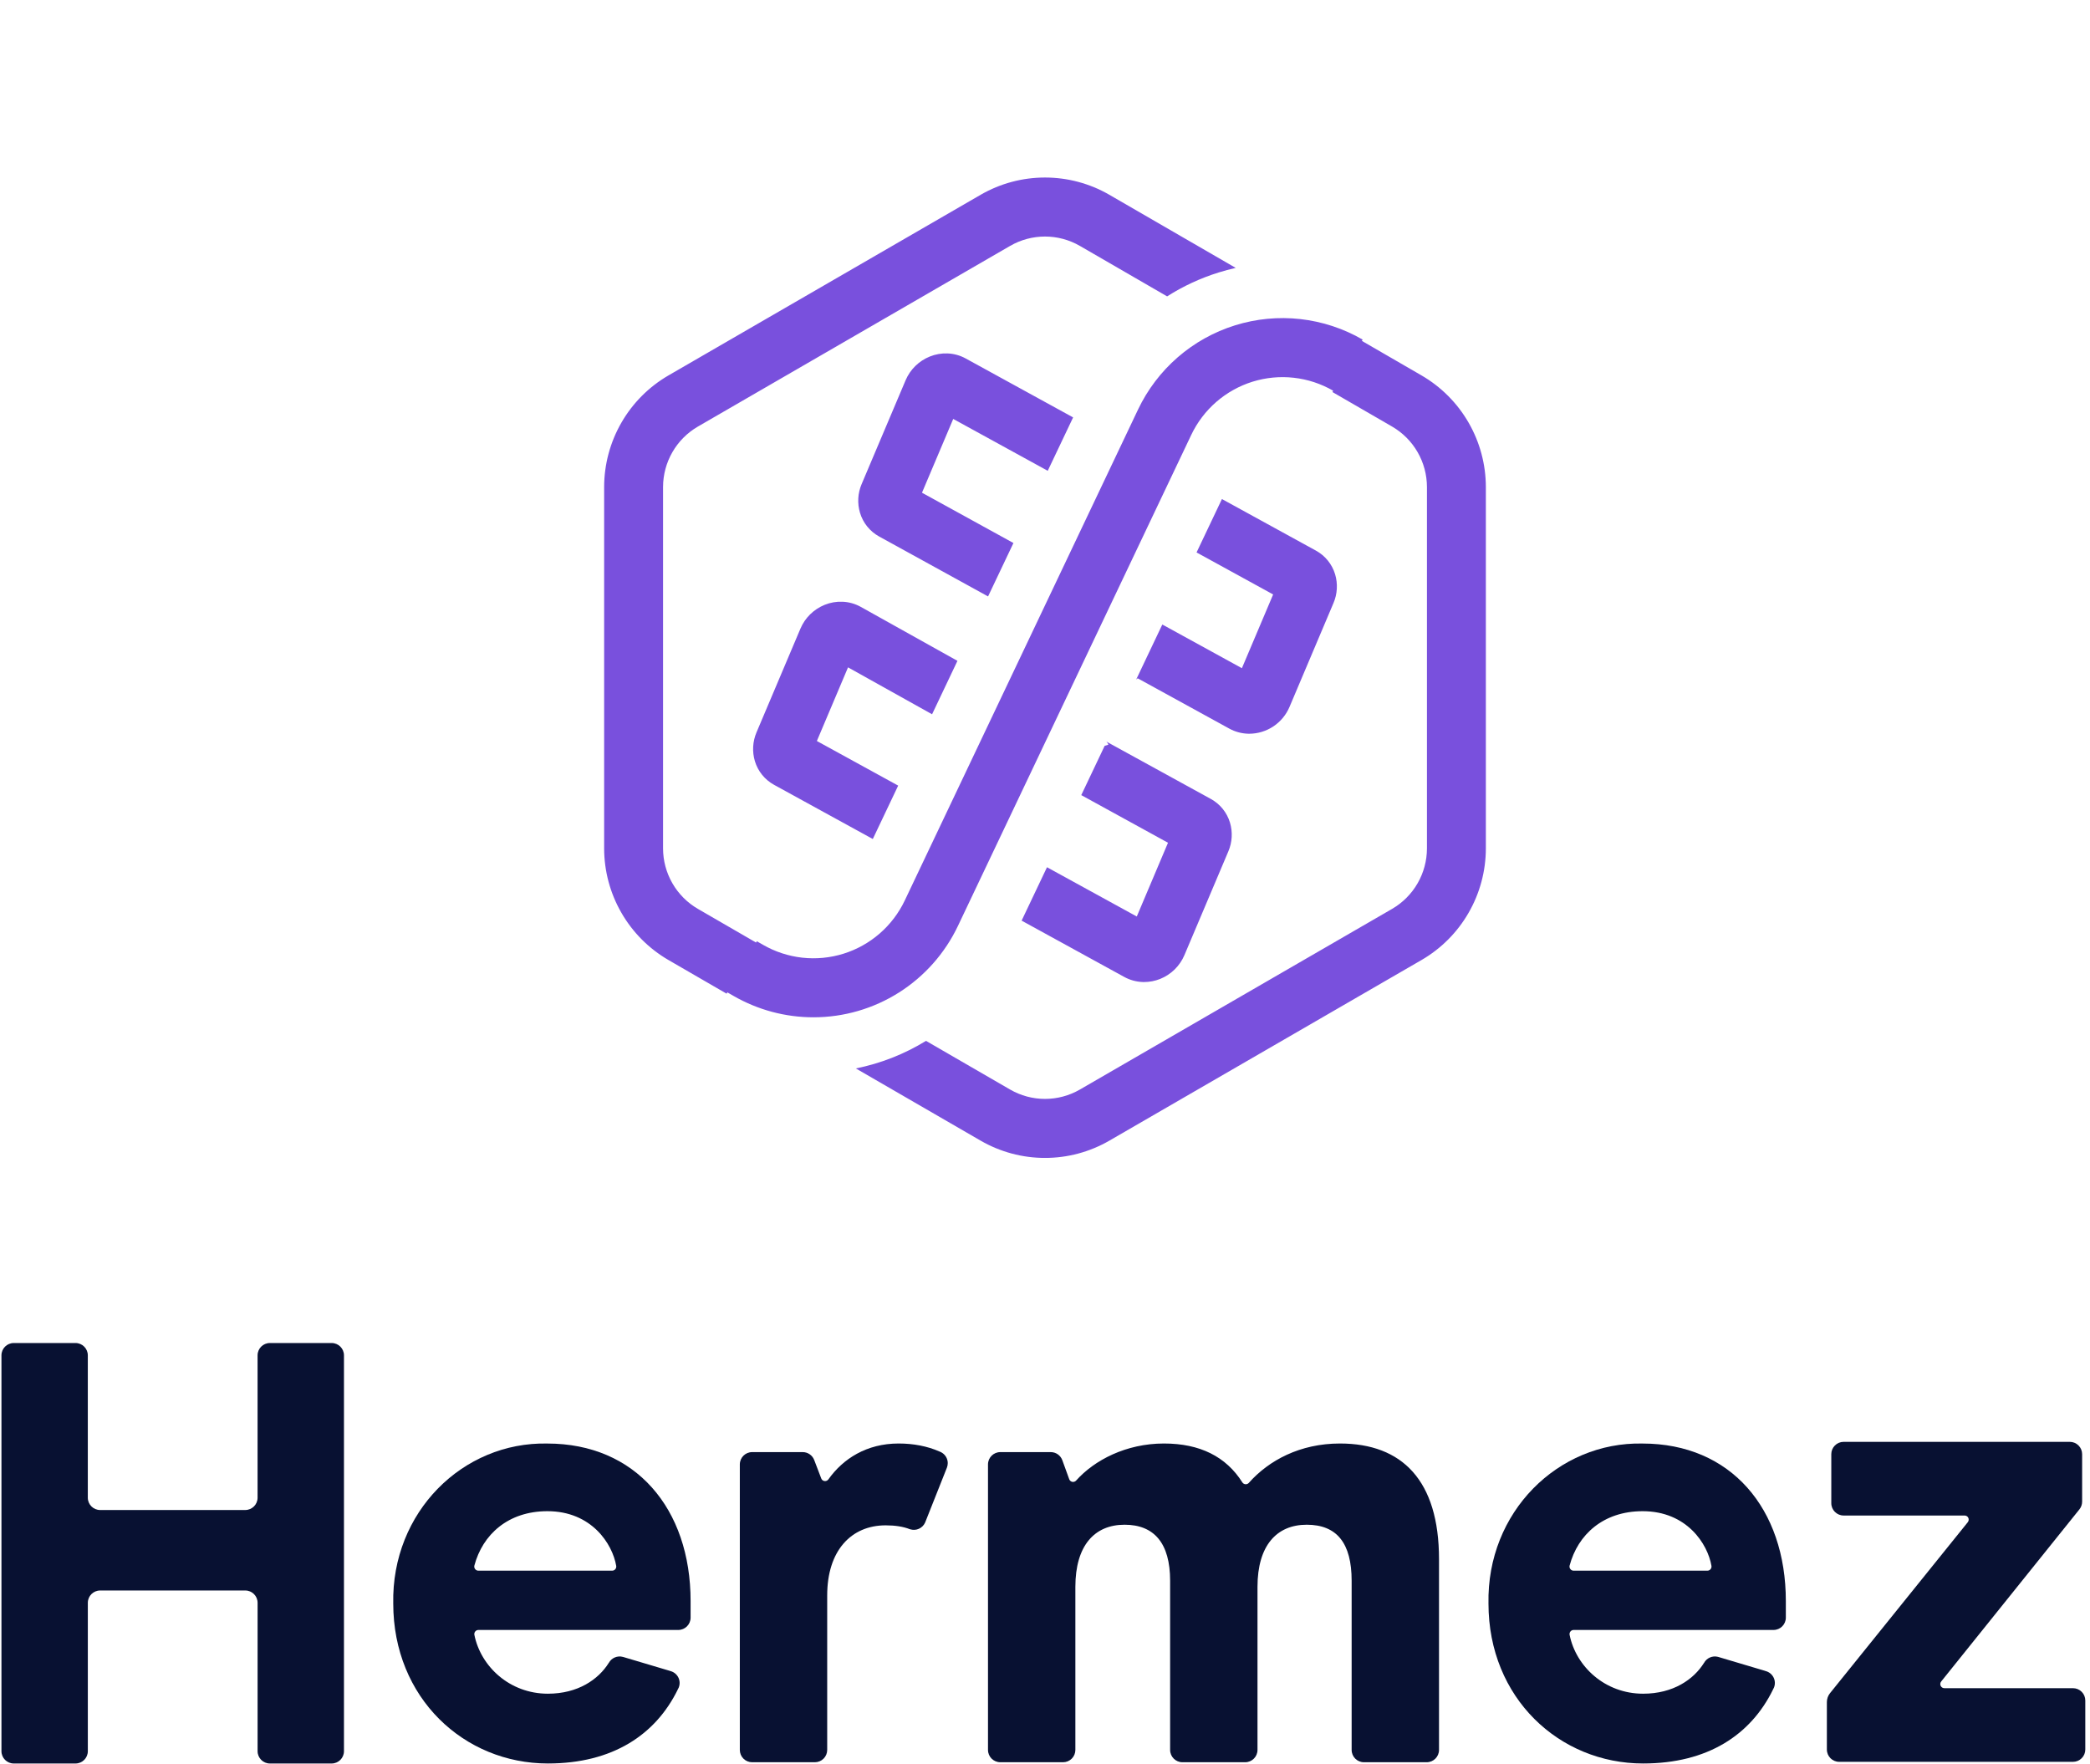
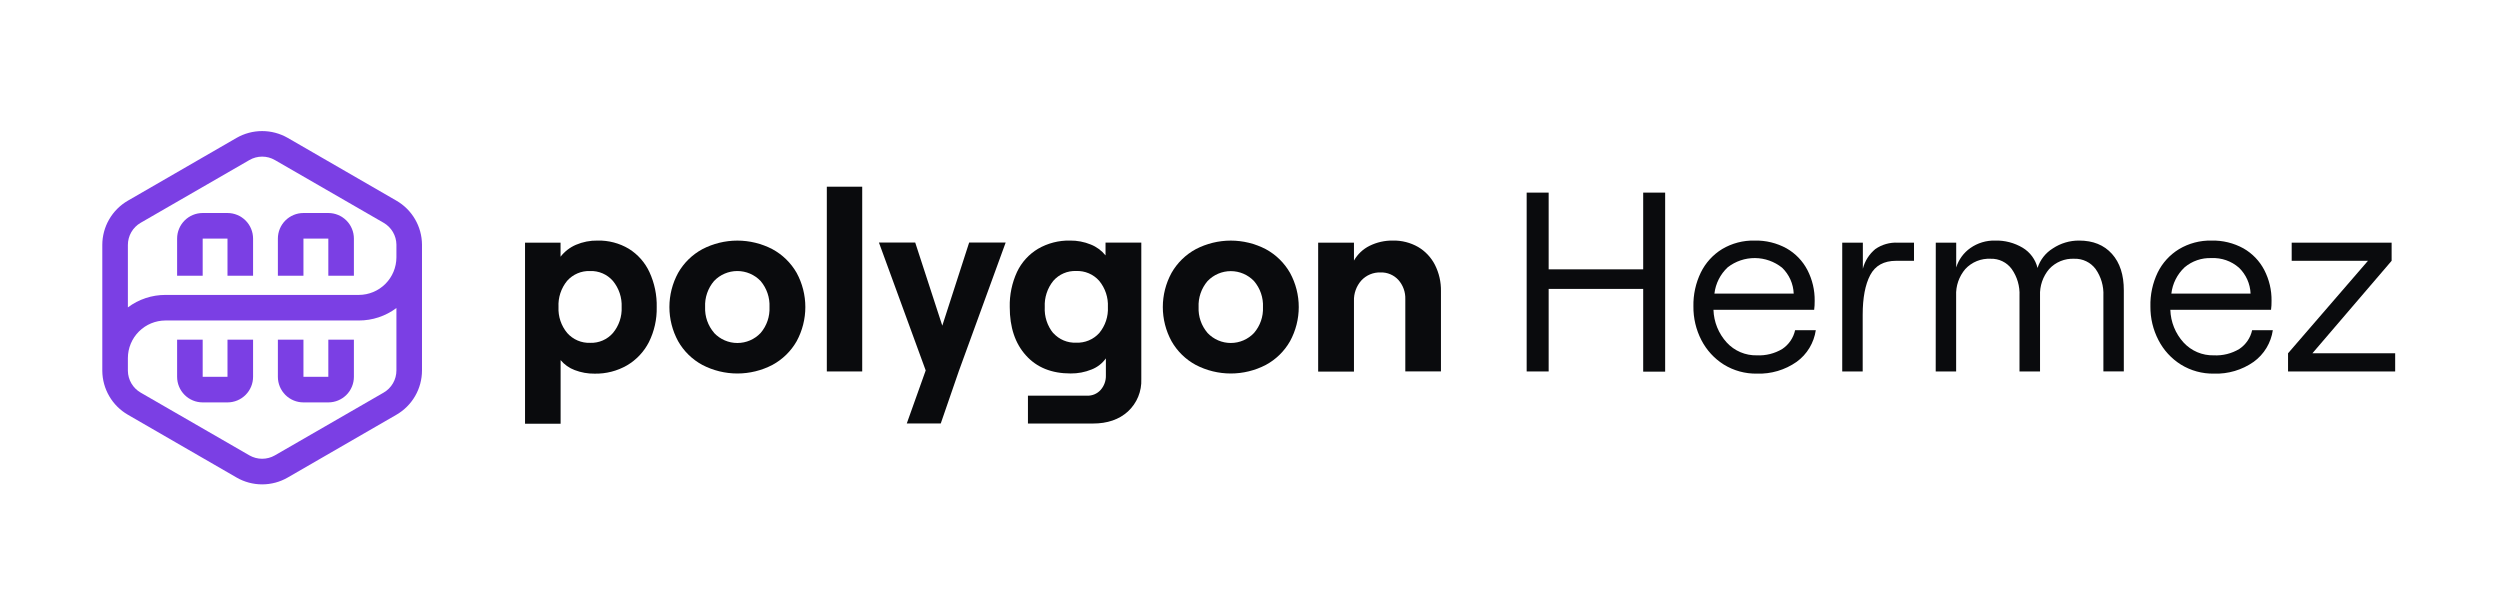
- <svg xmlns="http://www.w3.org/2000/svg" style="isolation:isolate" viewBox="0 0 128 108" width="128pt" height="108pt">
+ <svg xmlns="http://www.w3.org/2000/svg" width="782" height="192" viewBox="0 0 782 192" fill="none">
+   <rect width="782" height="192" fill="none" />
+   <g clip-path="url(#clip0_12_178)">
+     <path d="M164.23 75.9H175.34V80.3C176.601 78.675 178.252 77.396 180.14 76.58C182.284 75.662 184.598 75.209 186.93 75.25C190.363 75.171 193.75 76.062 196.7 77.82C199.509 79.568 201.748 82.098 203.14 85.1C204.73 88.544 205.51 92.307 205.42 96.1C205.501 99.88 204.664 103.624 202.98 107.01C201.435 110.033 199.063 112.554 196.14 114.28C193.056 116.053 189.547 116.951 185.99 116.88C183.861 116.906 181.746 116.526 179.76 115.76C178.047 115.12 176.531 114.045 175.36 112.64V132.54H164.23V75.9ZM177.42 104.16C178.317 105.175 179.428 105.977 180.673 106.51C181.919 107.043 183.267 107.292 184.62 107.24C185.96 107.288 187.293 107.037 188.523 106.504C189.754 105.971 190.849 105.17 191.73 104.16C193.617 101.891 194.588 98.998 194.45 96.05C194.584 93.07 193.604 90.146 191.7 87.85C190.818 86.841 189.722 86.042 188.492 85.511C187.262 84.98 185.929 84.73 184.59 84.78C183.237 84.726 181.89 84.973 180.644 85.504C179.399 86.035 178.287 86.836 177.39 87.85C175.507 90.155 174.549 93.078 174.7 96.05C174.562 98.998 175.533 101.891 177.42 104.16Z" fill="#0A0B0D" />
+     <path d="M219.7 114.15C216.521 112.437 213.89 109.862 212.11 106.72C210.325 103.445 209.39 99.775 209.39 96.045C209.39 92.315 210.325 88.645 212.11 85.37C213.895 82.232 216.525 79.658 219.7 77.94C223.081 76.179 226.838 75.26 230.65 75.26C234.462 75.26 238.219 76.179 241.6 77.94C244.776 79.661 247.408 82.234 249.2 85.37C250.978 88.647 251.91 92.316 251.91 96.045C251.91 99.773 250.978 103.443 249.2 106.72C247.414 109.86 244.78 112.435 241.6 114.15C238.219 115.91 234.462 116.83 230.65 116.83C226.838 116.83 223.081 115.91 219.7 114.15ZM223.38 104.15C224.315 105.141 225.442 105.931 226.693 106.47C227.944 107.01 229.292 107.289 230.655 107.289C232.017 107.289 233.366 107.01 234.617 106.47C235.868 105.931 236.995 105.141 237.93 104.15C239.848 101.899 240.838 99.003 240.7 96.05C240.835 93.075 239.838 90.159 237.91 87.89C236.971 86.906 235.842 86.123 234.591 85.589C233.341 85.054 231.995 84.778 230.635 84.778C229.275 84.778 227.929 85.054 226.679 85.589C225.428 86.123 224.299 86.906 223.36 87.89C221.425 90.156 220.424 93.073 220.56 96.05C220.439 99.001 221.448 101.886 223.38 104.12V104.15Z" fill="#0A0B0D" />
+     <path d="M258.63 58.399H269.7V116.189H258.63V58.399Z" fill="#0A0B0D" />
+     <path d="M289.56 115.87L274.93 75.87H286.28L294.75 101.87L303.15 75.87H314.57L299.95 116L294.27 132.46H283.64L289.56 115.87Z" fill="#0A0B0D" />
+     <path d="M320.93 111.19C317.537 107.443 315.843 102.396 315.85 96.049C315.76 92.257 316.54 88.494 318.13 85.049C319.555 82.042 321.842 79.525 324.7 77.82C327.735 76.063 331.194 75.174 334.7 75.249C336.931 75.222 339.145 75.644 341.21 76.49C343.011 77.208 344.595 78.379 345.81 79.889V75.889H357V118.58C357.078 120.465 356.747 122.345 356.029 124.091C355.311 125.836 354.223 127.405 352.84 128.69C350.067 131.223 346.4 132.486 341.84 132.479H321.54V123.77H340.08C340.869 123.793 341.654 123.645 342.379 123.334C343.104 123.023 343.753 122.557 344.28 121.97C345.395 120.706 345.982 119.063 345.92 117.38V112.1C344.798 113.672 343.241 114.881 341.44 115.58C339.361 116.423 337.134 116.845 334.89 116.82C328.963 116.826 324.31 114.95 320.93 111.19ZM329.48 104.19C330.378 105.187 331.486 105.974 332.724 106.492C333.962 107.011 335.299 107.249 336.64 107.19C337.985 107.246 339.326 107.007 340.568 106.488C341.811 105.97 342.924 105.185 343.83 104.19C345.73 101.912 346.702 99.002 346.55 96.04C346.693 93.063 345.723 90.14 343.83 87.84C342.934 86.827 341.824 86.026 340.581 85.495C339.337 84.964 337.991 84.716 336.64 84.769C335.293 84.712 333.95 84.958 332.711 85.49C331.471 86.021 330.367 86.824 329.48 87.84C327.61 90.151 326.656 93.07 326.8 96.04C326.635 99.015 327.591 101.945 329.48 104.25V104.19Z" fill="#0A0B0D" />
+     <path d="M374.04 114.15C370.861 112.437 368.23 109.862 366.45 106.72C364.665 103.445 363.73 99.775 363.73 96.045C363.73 92.315 364.665 88.645 366.45 85.37C368.235 82.232 370.865 79.658 374.04 77.94C377.421 76.179 381.178 75.26 384.99 75.26C388.802 75.26 392.559 76.179 395.94 77.94C399.115 79.658 401.745 82.232 403.53 85.37C405.315 88.645 406.25 92.315 406.25 96.045C406.25 99.775 405.315 103.445 403.53 106.72C401.75 109.862 399.119 112.437 395.94 114.15C392.559 115.91 388.802 116.83 384.99 116.83C381.178 116.83 377.421 115.91 374.04 114.15ZM377.72 104.15C378.655 105.139 379.782 105.928 381.032 106.467C382.282 107.005 383.629 107.283 384.99 107.283C386.351 107.283 387.698 107.005 388.948 106.467C390.198 105.928 391.325 105.139 392.26 104.15C394.185 101.913 395.186 99.028 395.06 96.08C395.196 93.103 394.195 90.186 392.26 87.92C391.322 86.936 390.193 86.154 388.944 85.619C387.694 85.084 386.349 84.809 384.99 84.809C383.631 84.809 382.286 85.084 381.036 85.619C379.787 86.154 378.658 86.936 377.72 87.92C375.785 90.186 374.784 93.103 374.92 96.08C374.796 99.015 375.79 101.888 377.7 104.12L377.72 104.15Z" fill="#0A0B0D" />
+     <path d="M412.32 75.899H423.52V81.499C424.649 79.516 426.345 77.914 428.39 76.899C430.661 75.775 433.167 75.21 435.7 75.249C438.459 75.192 441.182 75.883 443.58 77.249C445.833 78.577 447.661 80.52 448.85 82.849C450.137 85.399 450.782 88.224 450.73 91.079V116.179H439.58V93.569C439.654 91.367 438.881 89.22 437.42 87.569C436.714 86.796 435.849 86.186 434.883 85.78C433.918 85.374 432.876 85.183 431.83 85.219C430.708 85.183 429.592 85.388 428.557 85.821C427.521 86.254 426.592 86.905 425.83 87.729C424.258 89.498 423.43 91.805 423.52 94.169V116.229H412.32V75.899Z" fill="#0A0B0D" />
+     <path d="M520.86 60.25V116.25H513.99V90.37H484.42V116.19H477.54V60.25H484.42V84.25H513.99V60.25H520.86Z" fill="#0A0B0D" />
+     <path d="M532.01 85.25C533.496 82.214 535.817 79.665 538.7 77.9C541.765 76.084 545.278 75.165 548.84 75.25C552.33 75.165 555.781 76.007 558.84 77.69C561.614 79.271 563.874 81.618 565.35 84.45C566.897 87.436 567.68 90.758 567.63 94.12C567.643 95.053 567.59 95.985 567.47 96.91H535.97C536.089 100.711 537.565 104.343 540.13 107.15C541.326 108.451 542.786 109.48 544.412 110.17C546.039 110.86 547.794 111.194 549.56 111.15C552.349 111.284 555.116 110.588 557.51 109.15C559.552 107.784 560.986 105.68 561.51 103.28H567.98C567.694 105.249 567.016 107.141 565.986 108.844C564.955 110.546 563.593 112.024 561.98 113.19C558.346 115.734 553.983 117.026 549.55 116.87C545.899 116.935 542.307 115.949 539.2 114.03C536.227 112.158 533.81 109.523 532.2 106.4C530.512 103.128 529.653 99.492 529.7 95.81C529.627 92.157 530.418 88.539 532.01 85.25ZM561.07 91.84C560.954 88.767 559.649 85.859 557.43 83.73C555.022 81.804 552.035 80.744 548.951 80.722C545.867 80.701 542.865 81.718 540.43 83.61C538.114 85.775 536.64 88.691 536.27 91.84H561.07Z" fill="#0A0B0D" />
+     <path d="M585 86.05C583.433 89.043 582.65 93.174 582.65 98.44V116.19H576.25V75.9H582.7V84.06C583.317 81.644 584.686 79.487 586.61 77.9C588.662 76.486 591.121 75.784 593.61 75.9H598.7V81.58H593.11C589.277 81.58 586.573 83.07 585 86.05Z" fill="#0A0B0D" />
+     <path d="M605.51 75.9H611.9V83.66C612.667 81.198 614.228 79.06 616.34 77.58C618.595 76 621.297 75.184 624.05 75.25C627.089 75.163 630.089 75.943 632.7 77.5C633.853 78.193 634.858 79.109 635.654 80.194C636.451 81.279 637.024 82.511 637.34 83.82C638.155 81.273 639.854 79.103 642.13 77.7C644.564 76.08 647.427 75.227 650.35 75.25C654.71 75.25 658.133 76.636 660.62 79.41C663.107 82.183 664.343 85.993 664.33 90.84V116.18H657.94V92.53C658.084 89.539 657.225 86.587 655.5 84.14C654.728 83.109 653.718 82.279 652.557 81.722C651.396 81.165 650.117 80.897 648.83 80.94C647.369 80.867 645.909 81.116 644.555 81.669C643.2 82.222 641.983 83.065 640.99 84.14C639.006 86.472 637.981 89.471 638.12 92.53V116.19H631.7V92.53C631.844 89.539 630.985 86.587 629.26 84.14C628.505 83.111 627.51 82.281 626.361 81.724C625.213 81.166 623.946 80.897 622.67 80.94C621.198 80.864 619.727 81.111 618.36 81.663C616.994 82.216 615.765 83.061 614.76 84.14C612.769 86.469 611.739 89.469 611.88 92.53V116.19H605.49L605.51 75.9Z" fill="#0A0B0D" />
+     <path d="M674.92 85.25C676.405 82.224 678.723 79.685 681.6 77.93C684.665 76.101 688.182 75.172 691.75 75.25C695.24 75.166 698.691 76.008 701.75 77.69C704.524 79.271 706.785 81.618 708.26 84.45C709.807 87.436 710.59 90.758 710.54 94.12C710.553 95.052 710.5 95.985 710.38 96.91H678.88C678.996 100.709 680.468 104.342 683.03 107.15C684.229 108.45 685.691 109.479 687.318 110.168C688.946 110.858 690.703 111.193 692.47 111.15C695.276 111.293 698.062 110.597 700.47 109.15C702.512 107.784 703.946 105.68 704.47 103.28H710.94C710.654 105.249 709.975 107.141 708.945 108.843C707.914 110.545 706.552 112.024 704.94 113.19C701.31 115.734 696.95 117.026 692.52 116.87C688.869 116.935 685.277 115.949 682.17 114.03C679.195 112.16 676.777 109.525 675.17 106.4C673.477 103.143 672.611 99.52 672.65 95.85C672.558 92.187 673.336 88.554 674.92 85.25ZM703.98 91.84C703.864 88.767 702.559 85.859 700.34 83.73C697.974 81.654 694.894 80.579 691.75 80.73C688.689 80.608 685.693 81.636 683.35 83.61C681.037 85.776 679.567 88.692 679.2 91.84H703.98Z" fill="#0A0B0D" />
+     <path d="M715.7 110.509L740.7 81.579H716.84V75.899H748.1V81.579L723.32 110.509H749.21V116.189H715.7V110.509Z" fill="#0A0B0D" />
+     <path d="M124 62.77L90 43.13C87.565 41.734 84.807 41 82 41C79.193 41 76.435 41.734 74 43.13L40 62.77C37.567 64.174 35.547 66.195 34.143 68.628C32.738 71.061 31.999 73.821 32 76.63V115.99C32.02 118.779 32.769 121.514 34.172 123.924C35.576 126.334 37.585 128.335 40 129.73L74 149.37C76.432 150.774 79.191 151.513 82 151.513C84.809 151.513 87.568 150.774 90 149.37L124 129.73C126.433 128.325 128.453 126.305 129.857 123.872C131.262 121.439 132.001 118.679 132 115.87V76.51C131.98 73.721 131.231 70.986 129.827 68.576C128.424 66.166 126.415 64.164 124 62.77ZM40 76.63C39.998 75.224 40.367 73.841 41.069 72.623C41.771 71.405 42.782 70.393 44 69.69L78 50.07C79.215 49.363 80.595 48.99 82 48.99C83.405 48.99 84.785 49.363 86 50.07L120 69.69C121.2 70.383 122.2 71.376 122.901 72.571C123.603 73.767 123.981 75.124 124 76.51V80.51C123.989 83.624 122.746 86.607 120.543 88.807C118.339 91.007 115.354 92.245 112.24 92.25H51.76C47.521 92.24 43.393 93.609 40 96.15V76.63ZM124 115.87C124.002 117.276 123.633 118.658 122.931 119.876C122.229 121.095 121.218 122.107 120 122.81L86 142.43C84.784 143.132 83.404 143.502 82 143.502C80.596 143.502 79.216 143.132 78 142.43L44 122.81C42.8 122.117 41.8 121.124 41.099 119.928C40.397 118.733 40.019 117.376 40 115.99V111.99C40.011 108.876 41.254 105.893 43.457 103.693C45.661 101.493 48.646 100.255 51.76 100.25H112.24C116.479 100.26 120.607 98.891 124 96.35V115.87Z" fill="#7B3FE4" />
+     <path d="M63.4 74.63H71.16V86.25H79.16V74.63C79.16 72.508 78.317 70.473 76.817 68.973C75.317 67.473 73.282 66.63 71.16 66.63H63.4C61.278 66.63 59.243 67.473 57.743 68.973C56.243 70.473 55.4 72.508 55.4 74.63V86.25H63.4V74.63Z" fill="#7B3FE4" />
+     <path d="M71.16 117.87H63.4V106.25H55.4V117.87C55.4 119.992 56.243 122.027 57.743 123.527C59.243 125.027 61.278 125.87 63.4 125.87H71.16C73.282 125.87 75.317 125.027 76.817 123.527C78.317 122.027 79.16 119.992 79.16 117.87V106.25H71.16V117.87Z" fill="#7B3FE4" />
+     <path d="M94.92 74.63H102.7V86.25H110.7V74.63C110.7 72.508 109.857 70.473 108.357 68.973C106.857 67.473 104.822 66.63 102.7 66.63H94.92C92.798 66.63 90.763 67.473 89.263 68.973C87.763 70.473 86.92 72.508 86.92 74.63V86.25H94.92V74.63Z" fill="#7B3FE4" />
+     <path d="M102.7 117.87H94.92V106.25H86.92V117.87C86.92 119.992 87.763 122.027 89.263 123.527C90.763 125.027 92.798 125.87 94.92 125.87H102.7C104.822 125.87 106.857 125.027 108.357 123.527C109.857 122.027 110.7 119.992 110.7 117.87V106.25H102.7V117.87Z" fill="#7B3FE4" />
+   </g>
  <defs>
-     <clipPath id="_clipPath_mtvsIpjm1xVC8kGksarxmomtrhfzEvgS">
-       <rect width="128" height="108" />
+     <clipPath id="clip0_12_178">
+       <rect width="717.21" height="110.51" fill="none" transform="translate(32 41)" />
    </clipPath>
  </defs>
-   <g clip-path="url(#_clipPath_mtvsIpjm1xVC8kGksarxmomtrhfzEvgS)">
-     <g>
-       <path d=" M 127.712 107.145 L 127.712 104.143 C 127.712 103.943 127.633 103.751 127.491 103.61 C 127.35 103.468 127.158 103.389 126.958 103.389 L 119.089 103.389 C 118.999 103.391 118.915 103.346 118.867 103.27 C 118.812 103.179 118.819 103.063 118.885 102.98 L 127.352 92.437 C 127.459 92.303 127.518 92.137 127.518 91.965 L 127.518 89.057 C 127.518 88.857 127.439 88.665 127.297 88.524 C 127.156 88.382 126.964 88.303 126.764 88.303 L 112.91 88.303 C 112.71 88.303 112.518 88.382 112.377 88.524 C 112.235 88.665 112.156 88.857 112.156 89.057 L 112.156 92.06 C 112.156 92.476 112.494 92.814 112.91 92.814 L 120.313 92.814 C 120.402 92.814 120.489 92.856 120.535 92.933 C 120.59 93.024 120.582 93.14 120.516 93.223 L 112.079 103.692 C 111.953 103.848 111.885 104.043 111.885 104.243 L 111.885 107.145 C 111.885 107.562 112.222 107.899 112.638 107.899 L 126.958 107.899 C 127.158 107.899 127.35 107.82 127.491 107.678 C 127.633 107.537 127.712 107.345 127.712 107.145 L 127.712 107.145 Z " fill-rule="evenodd" fill="rgb(8,17,50)" />
-       <path d=" M 100.596 88.406 C 95.418 88.296 91.05 92.604 91.16 98.203 C 91.16 103.985 95.493 108 100.633 108 C 104.592 108 107.225 106.245 108.584 103.477 L 108.578 103.477 C 108.587 103.465 108.594 103.452 108.602 103.44 L 108.603 103.436 C 108.62 103.408 108.634 103.379 108.646 103.349 C 108.728 103.145 108.716 102.915 108.614 102.72 C 108.512 102.526 108.33 102.385 108.116 102.336 L 108.116 102.332 L 105.265 101.484 C 105.252 101.48 105.239 101.475 105.227 101.473 L 105.214 101.469 C 104.877 101.383 104.524 101.537 104.36 101.844 L 104.357 101.844 C 103.728 102.852 102.472 103.727 100.633 103.727 C 98.293 103.727 96.517 102.061 96.129 100.123 C 96.115 100.049 96.134 99.973 96.182 99.914 C 96.23 99.856 96.302 99.823 96.377 99.823 L 108.618 99.823 C 109.034 99.823 109.371 99.486 109.372 99.07 L 109.372 98.056 C 109.372 92.383 105.994 88.406 100.596 88.406 L 100.596 88.406 Z  M 96.374 96.192 C 96.296 96.192 96.223 96.156 96.175 96.094 C 96.127 96.033 96.111 95.952 96.13 95.877 C 96.631 93.99 98.184 92.549 100.601 92.549 C 103.311 92.549 104.588 94.559 104.816 95.897 C 104.828 95.97 104.808 96.045 104.76 96.102 C 104.712 96.159 104.641 96.192 104.567 96.192 L 96.374 96.192 L 96.374 96.192 Z " fill-rule="evenodd" fill="rgb(8,17,50)" />
-       <path d=" M 65.86 107.17 L 65.86 97.184 C 65.86 94.659 67.028 93.378 68.875 93.378 C 70.683 93.378 71.663 94.508 71.663 96.808 L 71.663 107.17 C 71.663 107.587 72.001 107.924 72.417 107.924 L 76.261 107.924 C 76.677 107.923 77.014 107.586 77.014 107.17 L 77.014 97.184 C 77.014 94.659 78.183 93.378 80.029 93.378 C 81.876 93.378 82.78 94.508 82.78 96.808 L 82.78 107.17 C 82.78 107.587 83.117 107.924 83.534 107.924 L 87.378 107.924 C 87.794 107.923 88.131 107.586 88.131 107.17 L 88.131 95.488 C 88.131 90.665 85.871 88.404 82.064 88.404 C 79.618 88.404 77.705 89.438 76.483 90.816 C 76.43 90.875 76.353 90.905 76.275 90.898 C 76.196 90.892 76.125 90.848 76.084 90.781 C 75.087 89.207 73.488 88.404 71.286 88.404 C 68.963 88.404 67.022 89.425 65.905 90.674 C 65.846 90.739 65.758 90.769 65.671 90.752 C 65.585 90.735 65.514 90.675 65.484 90.592 L 65.061 89.427 C 64.952 89.129 64.669 88.931 64.352 88.931 L 61.262 88.931 C 60.846 88.932 60.509 89.269 60.509 89.685 L 60.509 107.17 C 60.509 107.587 60.846 107.924 61.262 107.924 L 65.106 107.924 C 65.306 107.924 65.498 107.845 65.639 107.703 C 65.781 107.562 65.86 107.37 65.86 107.17 L 65.86 107.17 Z " fill-rule="evenodd" fill="rgb(8,17,50)" />
-       <path d=" M 58.044 89.607 C 58.044 89.703 58.026 89.798 57.991 89.887 C 57.989 89.893 57.987 89.899 57.984 89.904 L 56.685 93.177 L 56.684 93.177 L 56.68 93.188 C 56.678 93.196 56.675 93.203 56.671 93.21 C 56.669 93.22 56.664 93.23 56.66 93.241 C 56.503 93.596 56.104 93.775 55.735 93.655 L 55.735 93.657 C 55.321 93.492 54.82 93.416 54.241 93.416 C 53.185 93.416 52.291 93.803 51.659 94.533 C 51.027 95.263 50.661 96.336 50.661 97.712 L 50.661 107.17 C 50.661 107.37 50.582 107.562 50.44 107.703 C 50.299 107.845 50.107 107.924 49.907 107.924 L 46.063 107.924 C 45.863 107.924 45.671 107.845 45.53 107.703 C 45.389 107.562 45.31 107.37 45.31 107.17 L 45.31 89.685 C 45.31 89.269 45.647 88.931 46.063 88.931 L 49.163 88.931 C 49.475 88.931 49.755 89.125 49.866 89.416 L 50.296 90.543 C 50.328 90.63 50.406 90.692 50.498 90.704 C 50.589 90.716 50.68 90.676 50.734 90.601 C 51.634 89.332 53.085 88.404 55.032 88.404 C 55.954 88.404 56.793 88.57 57.519 88.886 L 57.519 88.889 C 57.536 88.893 57.553 88.899 57.569 88.906 C 57.583 88.913 57.597 88.92 57.612 88.926 L 57.662 88.952 C 57.899 89.086 58.045 89.336 58.045 89.608 L 58.044 89.607 Z " fill-rule="evenodd" fill="rgb(8,17,50)" />
-       <path d=" M 33.52 88.406 C 28.342 88.296 23.973 92.604 24.084 98.203 C 24.084 103.985 28.416 108 33.556 108 C 37.516 108 40.148 106.245 41.507 103.477 L 41.501 103.477 C 41.504 103.476 41.505 103.474 41.505 103.471 C 41.514 103.461 41.521 103.449 41.526 103.436 C 41.544 103.409 41.559 103.38 41.569 103.349 C 41.651 103.145 41.639 102.916 41.538 102.721 C 41.436 102.526 41.254 102.385 41.04 102.336 L 41.039 102.336 L 41.039 102.332 L 38.189 101.484 L 38.149 101.473 C 37.809 101.38 37.45 101.534 37.283 101.844 L 37.28 101.844 C 36.651 102.852 35.395 103.727 33.556 103.727 C 31.216 103.727 29.441 102.061 29.053 100.123 C 29.039 100.049 29.058 99.973 29.106 99.915 C 29.154 99.857 29.225 99.823 29.3 99.823 L 41.541 99.823 C 41.957 99.823 42.294 99.486 42.295 99.07 L 42.295 98.056 C 42.295 92.383 38.917 88.406 33.52 88.406 L 33.52 88.406 Z  M 29.297 96.192 C 29.219 96.192 29.146 96.156 29.098 96.094 C 29.05 96.033 29.034 95.952 29.053 95.877 C 29.555 93.99 31.107 92.549 33.525 92.549 C 36.235 92.549 37.511 94.559 37.739 95.897 C 37.752 95.97 37.731 96.045 37.684 96.102 C 37.636 96.159 37.565 96.192 37.491 96.192 L 29.297 96.192 Z " fill-rule="evenodd" fill="rgb(8,17,50)" />
-       <path d=" M 5.379 107.247 L 5.379 98.16 C 5.379 97.744 5.717 97.406 6.133 97.406 L 15.023 97.406 C 15.439 97.406 15.776 97.744 15.776 98.16 L 15.776 107.247 C 15.776 107.663 16.114 108.001 16.53 108.001 L 20.313 108.001 C 20.729 108 21.066 107.663 21.066 107.247 L 21.066 83.004 C 21.066 82.588 20.729 82.251 20.313 82.25 L 16.529 82.25 C 16.113 82.25 15.775 82.588 15.775 83.004 L 15.775 91.723 C 15.775 92.139 15.438 92.476 15.022 92.477 L 6.132 92.477 C 5.716 92.477 5.378 92.139 5.378 91.723 L 5.378 83.003 C 5.377 82.588 5.041 82.251 4.626 82.25 L 0.843 82.25 C 0.427 82.25 0.089 82.588 0.089 83.004 L 0.089 107.247 C 0.089 107.663 0.427 108.001 0.843 108.001 L 4.626 108.001 C 5.042 108 5.379 107.663 5.379 107.247 Z " fill-rule="evenodd" fill="rgb(8,17,50)" />
-     </g>
-     <clipPath id="_clipPath_ORY3oYwEE4vdoXa27rdIKMrEcYzz2BM1">
-       <rect x="37" y="10.87" width="54" height="60.042" transform="matrix(1,0,0,1,0,0)" fill="rgb(255,255,255)" />
-     </clipPath>
-     <g clip-path="url(#_clipPath_ORY3oYwEE4vdoXa27rdIKMrEcYzz2BM1)">
-       <g>
-         <path d=" M 60.064 69.86 C 61.261 70.551 62.618 70.915 64 70.914 C 65.382 70.915 66.739 70.551 67.936 69.86 L 87.064 58.792 C 88.259 58.098 89.252 57.102 89.942 55.903 C 90.633 54.705 90.998 53.345 91 51.961 L 91 29.825 C 90.998 28.441 90.633 27.081 89.942 25.883 C 89.252 24.684 88.259 23.688 87.064 22.994 L 83.407 20.877 L 83.453 20.797 C 82.281 20.119 80.982 19.692 79.637 19.541 C 78.293 19.391 76.931 19.521 75.639 19.924 C 74.347 20.326 73.152 20.992 72.13 21.88 C 71.107 22.768 70.279 23.859 69.697 25.083 L 55.412 55.147 C 55.044 55.921 54.521 56.61 53.875 57.171 C 53.229 57.732 52.473 58.154 51.657 58.408 C 50.84 58.662 49.98 58.745 49.13 58.65 C 48.28 58.555 47.459 58.284 46.718 57.856 L 46.351 57.644 L 46.305 57.724 L 42.74 55.661 C 42.093 55.285 41.555 54.746 41.181 54.096 C 40.807 53.447 40.609 52.711 40.608 51.961 L 40.608 29.825 C 40.609 29.075 40.807 28.339 41.181 27.69 C 41.555 27.04 42.093 26.501 42.74 26.125 L 61.868 15.057 C 62.516 14.683 63.252 14.486 64 14.486 C 64.748 14.486 65.483 14.683 66.132 15.057 L 71.479 18.151 C 72.459 17.527 73.52 17.034 74.635 16.687 C 74.98 16.579 75.329 16.486 75.681 16.407 L 67.936 11.926 C 66.739 11.235 65.381 10.872 64 10.872 C 62.618 10.872 61.261 11.235 60.064 11.926 L 40.936 22.994 C 39.741 23.688 38.748 24.684 38.058 25.883 C 37.367 27.081 37.002 28.441 37 29.825 L 37 51.961 C 37.002 53.345 37.367 54.705 38.058 55.903 C 38.748 57.102 39.741 58.098 40.936 58.792 L 44.5 60.855 L 45.714 58.75 L 44.546 60.775 L 44.914 60.987 C 46.407 61.849 48.1 62.303 49.823 62.302 C 51.675 62.302 53.489 61.776 55.055 60.785 C 56.621 59.794 57.874 58.378 58.67 56.702 L 72.955 26.638 C 73.322 25.864 73.846 25.174 74.492 24.613 C 75.138 24.052 75.894 23.631 76.71 23.376 C 77.527 23.122 78.387 23.04 79.237 23.135 C 80.087 23.23 80.908 23.5 81.649 23.929 L 81.603 24.009 L 85.26 26.125 C 85.907 26.501 86.445 27.04 86.819 27.69 C 87.193 28.339 87.391 29.075 87.392 29.825 L 87.392 51.961 C 87.391 52.711 87.193 53.447 86.819 54.096 C 86.445 54.746 85.907 55.285 85.26 55.661 L 66.132 66.729 C 65.483 67.103 64.748 67.3 64 67.3 C 63.252 67.3 62.517 67.103 61.868 66.729 L 56.712 63.745 C 55.384 64.561 53.929 65.13 52.415 65.434 L 60.064 69.86 Z  M 59.147 21.956 L 65.722 25.563 L 64.168 28.833 L 58.379 25.657 L 56.466 30.175 L 62.067 33.256 L 60.513 36.527 L 53.846 32.859 C 53.278 32.548 52.855 32.026 52.67 31.405 C 52.497 30.826 52.532 30.205 52.769 29.649 L 55.463 23.288 C 55.602 22.961 55.804 22.665 56.057 22.416 C 56.313 22.164 56.617 21.966 56.95 21.833 C 57.292 21.695 57.659 21.631 58.028 21.645 C 58.42 21.659 58.803 21.766 59.147 21.956 Z  M 73.282 33.833 L 74.836 30.563 L 80.591 33.72 C 81.158 34.03 81.581 34.551 81.768 35.171 C 81.941 35.751 81.906 36.375 81.668 36.932 L 78.976 43.291 C 78.771 43.777 78.427 44.192 77.989 44.485 C 77.55 44.777 77.036 44.934 76.509 44.936 C 76.476 44.936 76.443 44.936 76.411 44.934 C 76.019 44.918 75.636 44.812 75.291 44.624 L 69.674 41.54 L 69.673 41.542 L 69.67 41.544 L 69.67 41.544 C 69.668 41.546 69.665 41.548 69.663 41.55 C 69.662 41.551 69.661 41.552 69.66 41.553 C 69.646 41.566 69.634 41.583 69.625 41.6 L 69.597 41.589 L 71.184 38.249 C 71.223 38.268 71.262 38.289 71.301 38.31 L 76.059 40.922 L 77.972 36.406 L 73.282 33.833 Z  M 67.774 45.425 L 67.77 45.433 C 67.823 45.479 67.863 45.539 67.884 45.606 L 67.654 45.677 L 66.221 48.695 L 71.533 51.612 L 69.621 56.129 L 64.122 53.112 L 62.568 56.382 L 68.849 59.828 C 69.194 60.018 69.579 60.125 69.972 60.141 C 70.005 60.142 70.038 60.143 70.07 60.143 C 70.406 60.142 70.739 60.078 71.051 59.953 C 71.382 59.82 71.684 59.624 71.939 59.374 C 72.194 59.124 72.397 58.826 72.537 58.498 L 75.23 52.137 C 75.467 51.58 75.502 50.957 75.329 50.377 C 75.142 49.757 74.719 49.236 74.152 48.927 L 67.774 45.425 Z  M 52.707 37.161 L 58.638 40.472 L 57.084 43.744 L 51.937 40.871 L 50.028 45.381 L 55.008 48.113 L 53.454 51.383 L 47.409 48.066 C 46.842 47.756 46.419 47.235 46.232 46.615 C 46.059 46.035 46.094 45.413 46.33 44.856 L 49.023 38.497 C 49.162 38.171 49.363 37.875 49.615 37.626 C 49.872 37.374 50.175 37.175 50.509 37.04 C 50.854 36.9 51.224 36.836 51.596 36.852 C 51.985 36.867 52.366 36.973 52.707 37.161 Z " fill-rule="evenodd" fill="rgb(121,80,221)" />
-       </g>
-     </g>
-   </g>
</svg>
